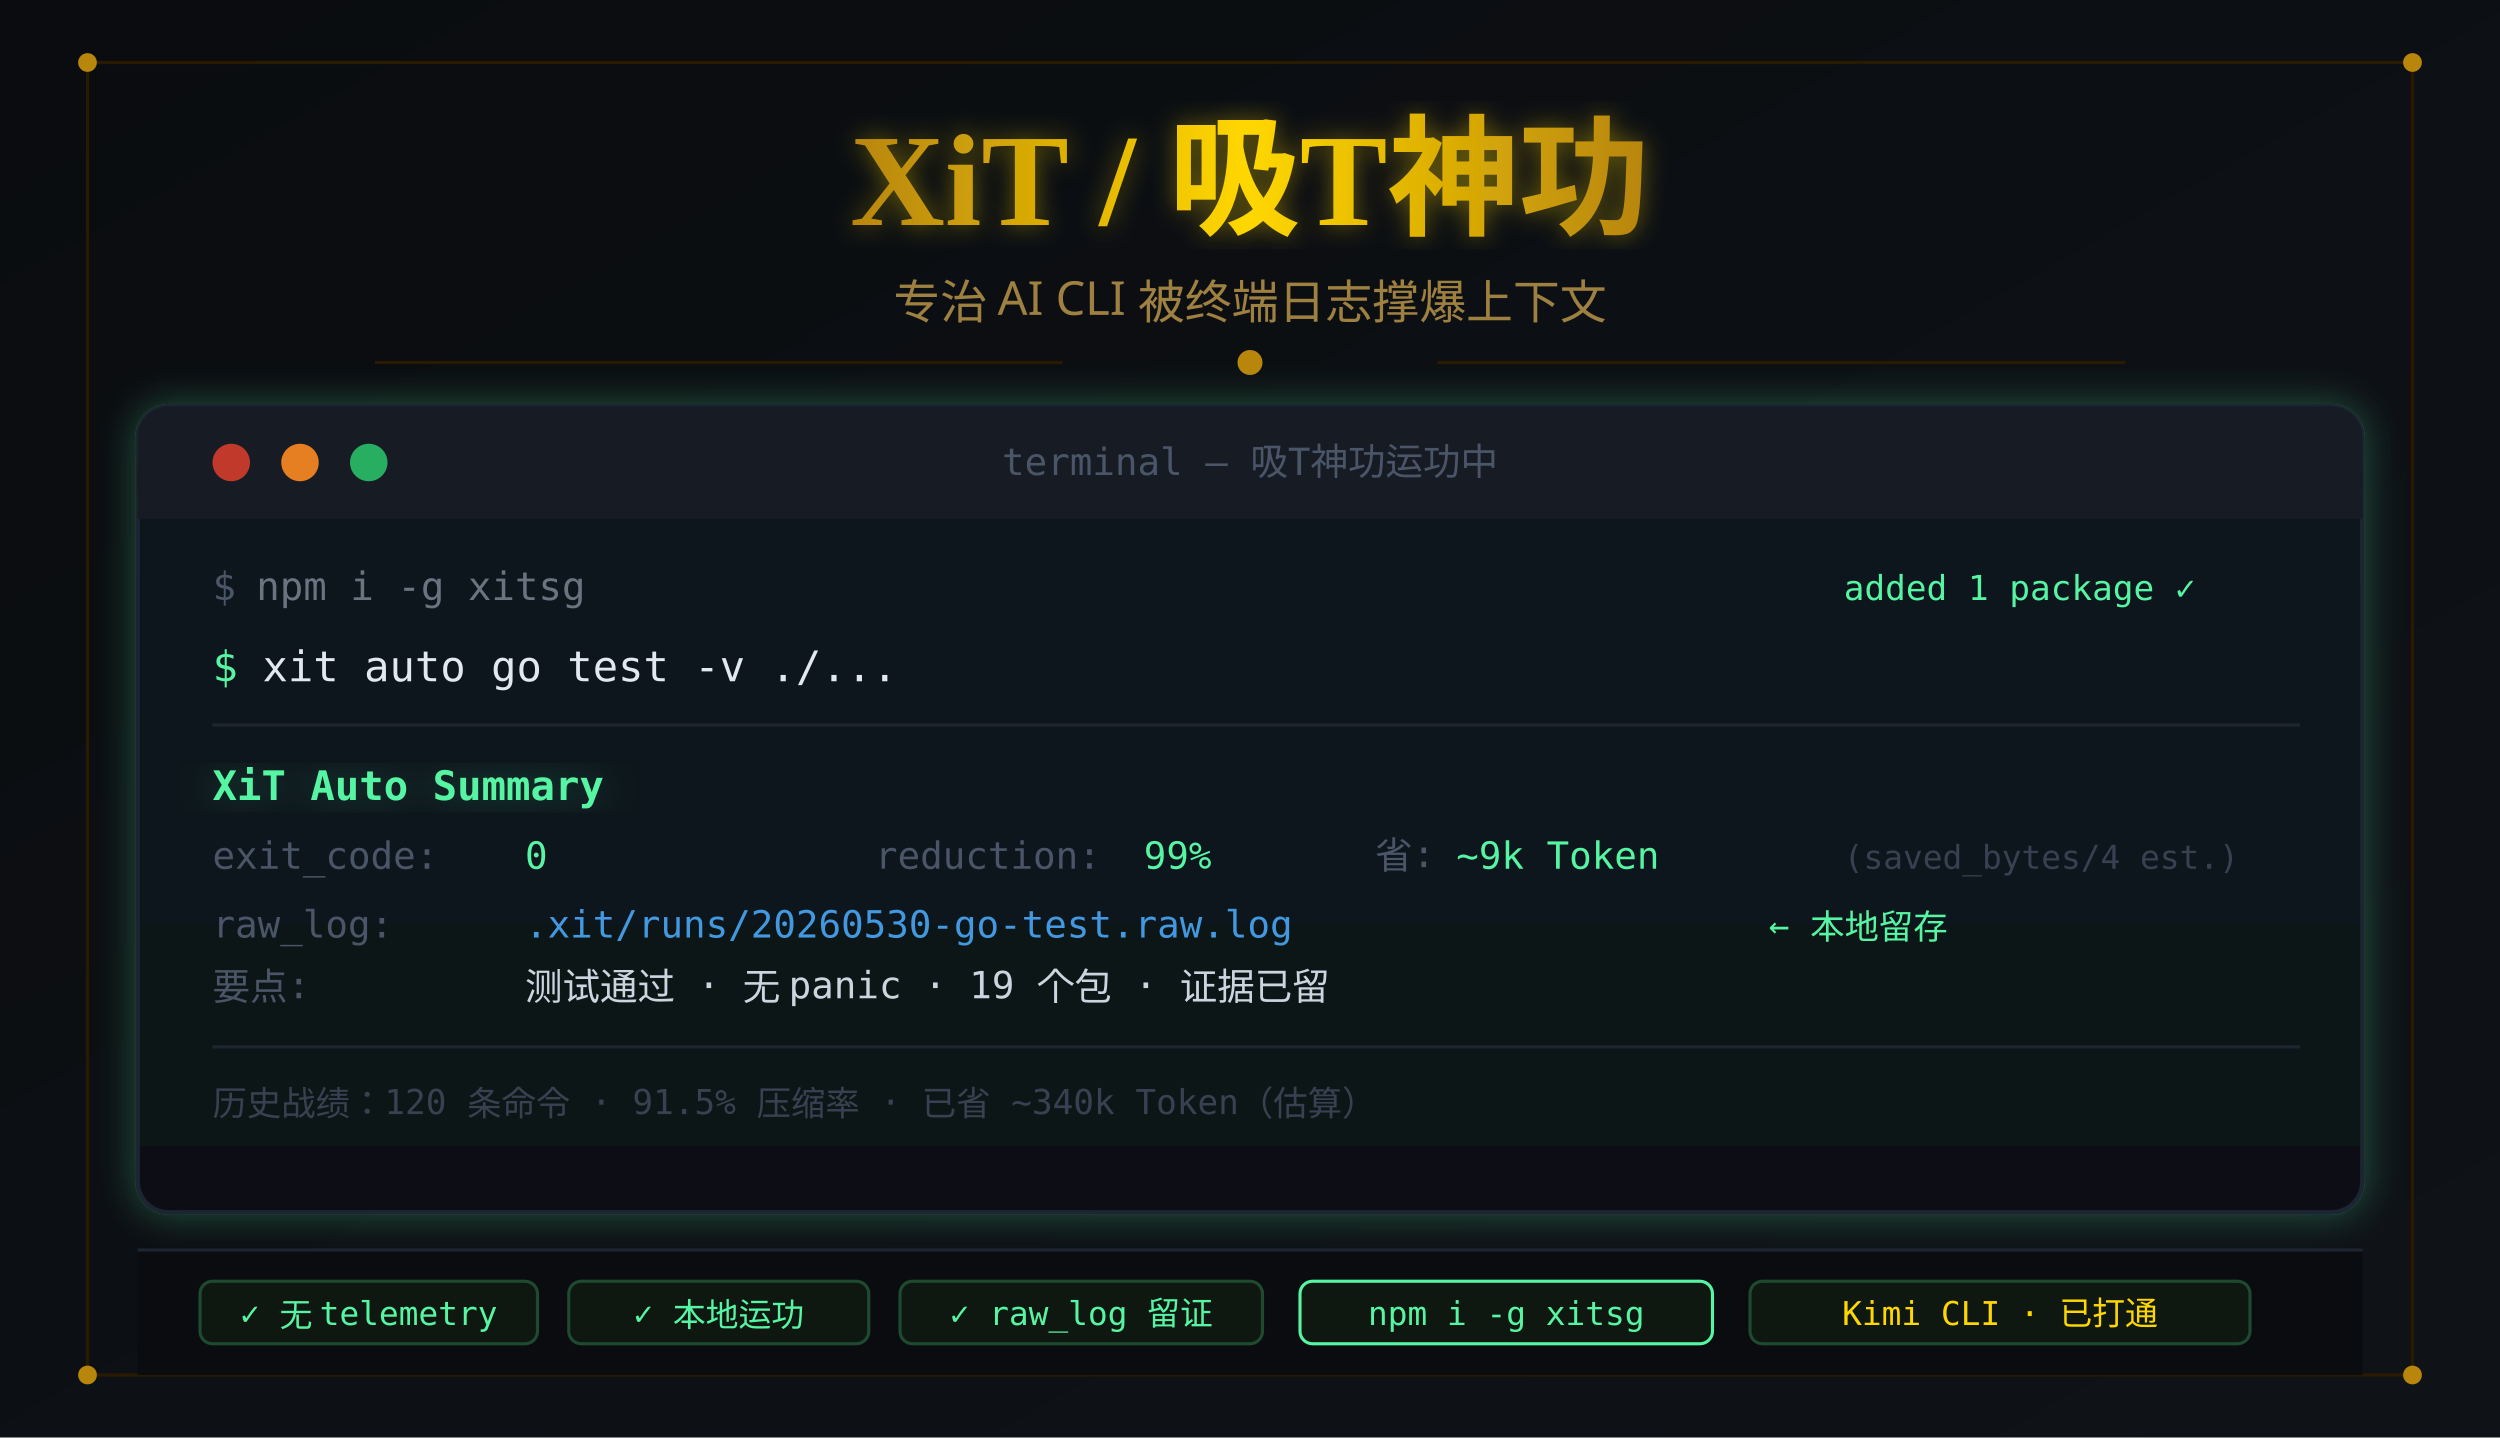
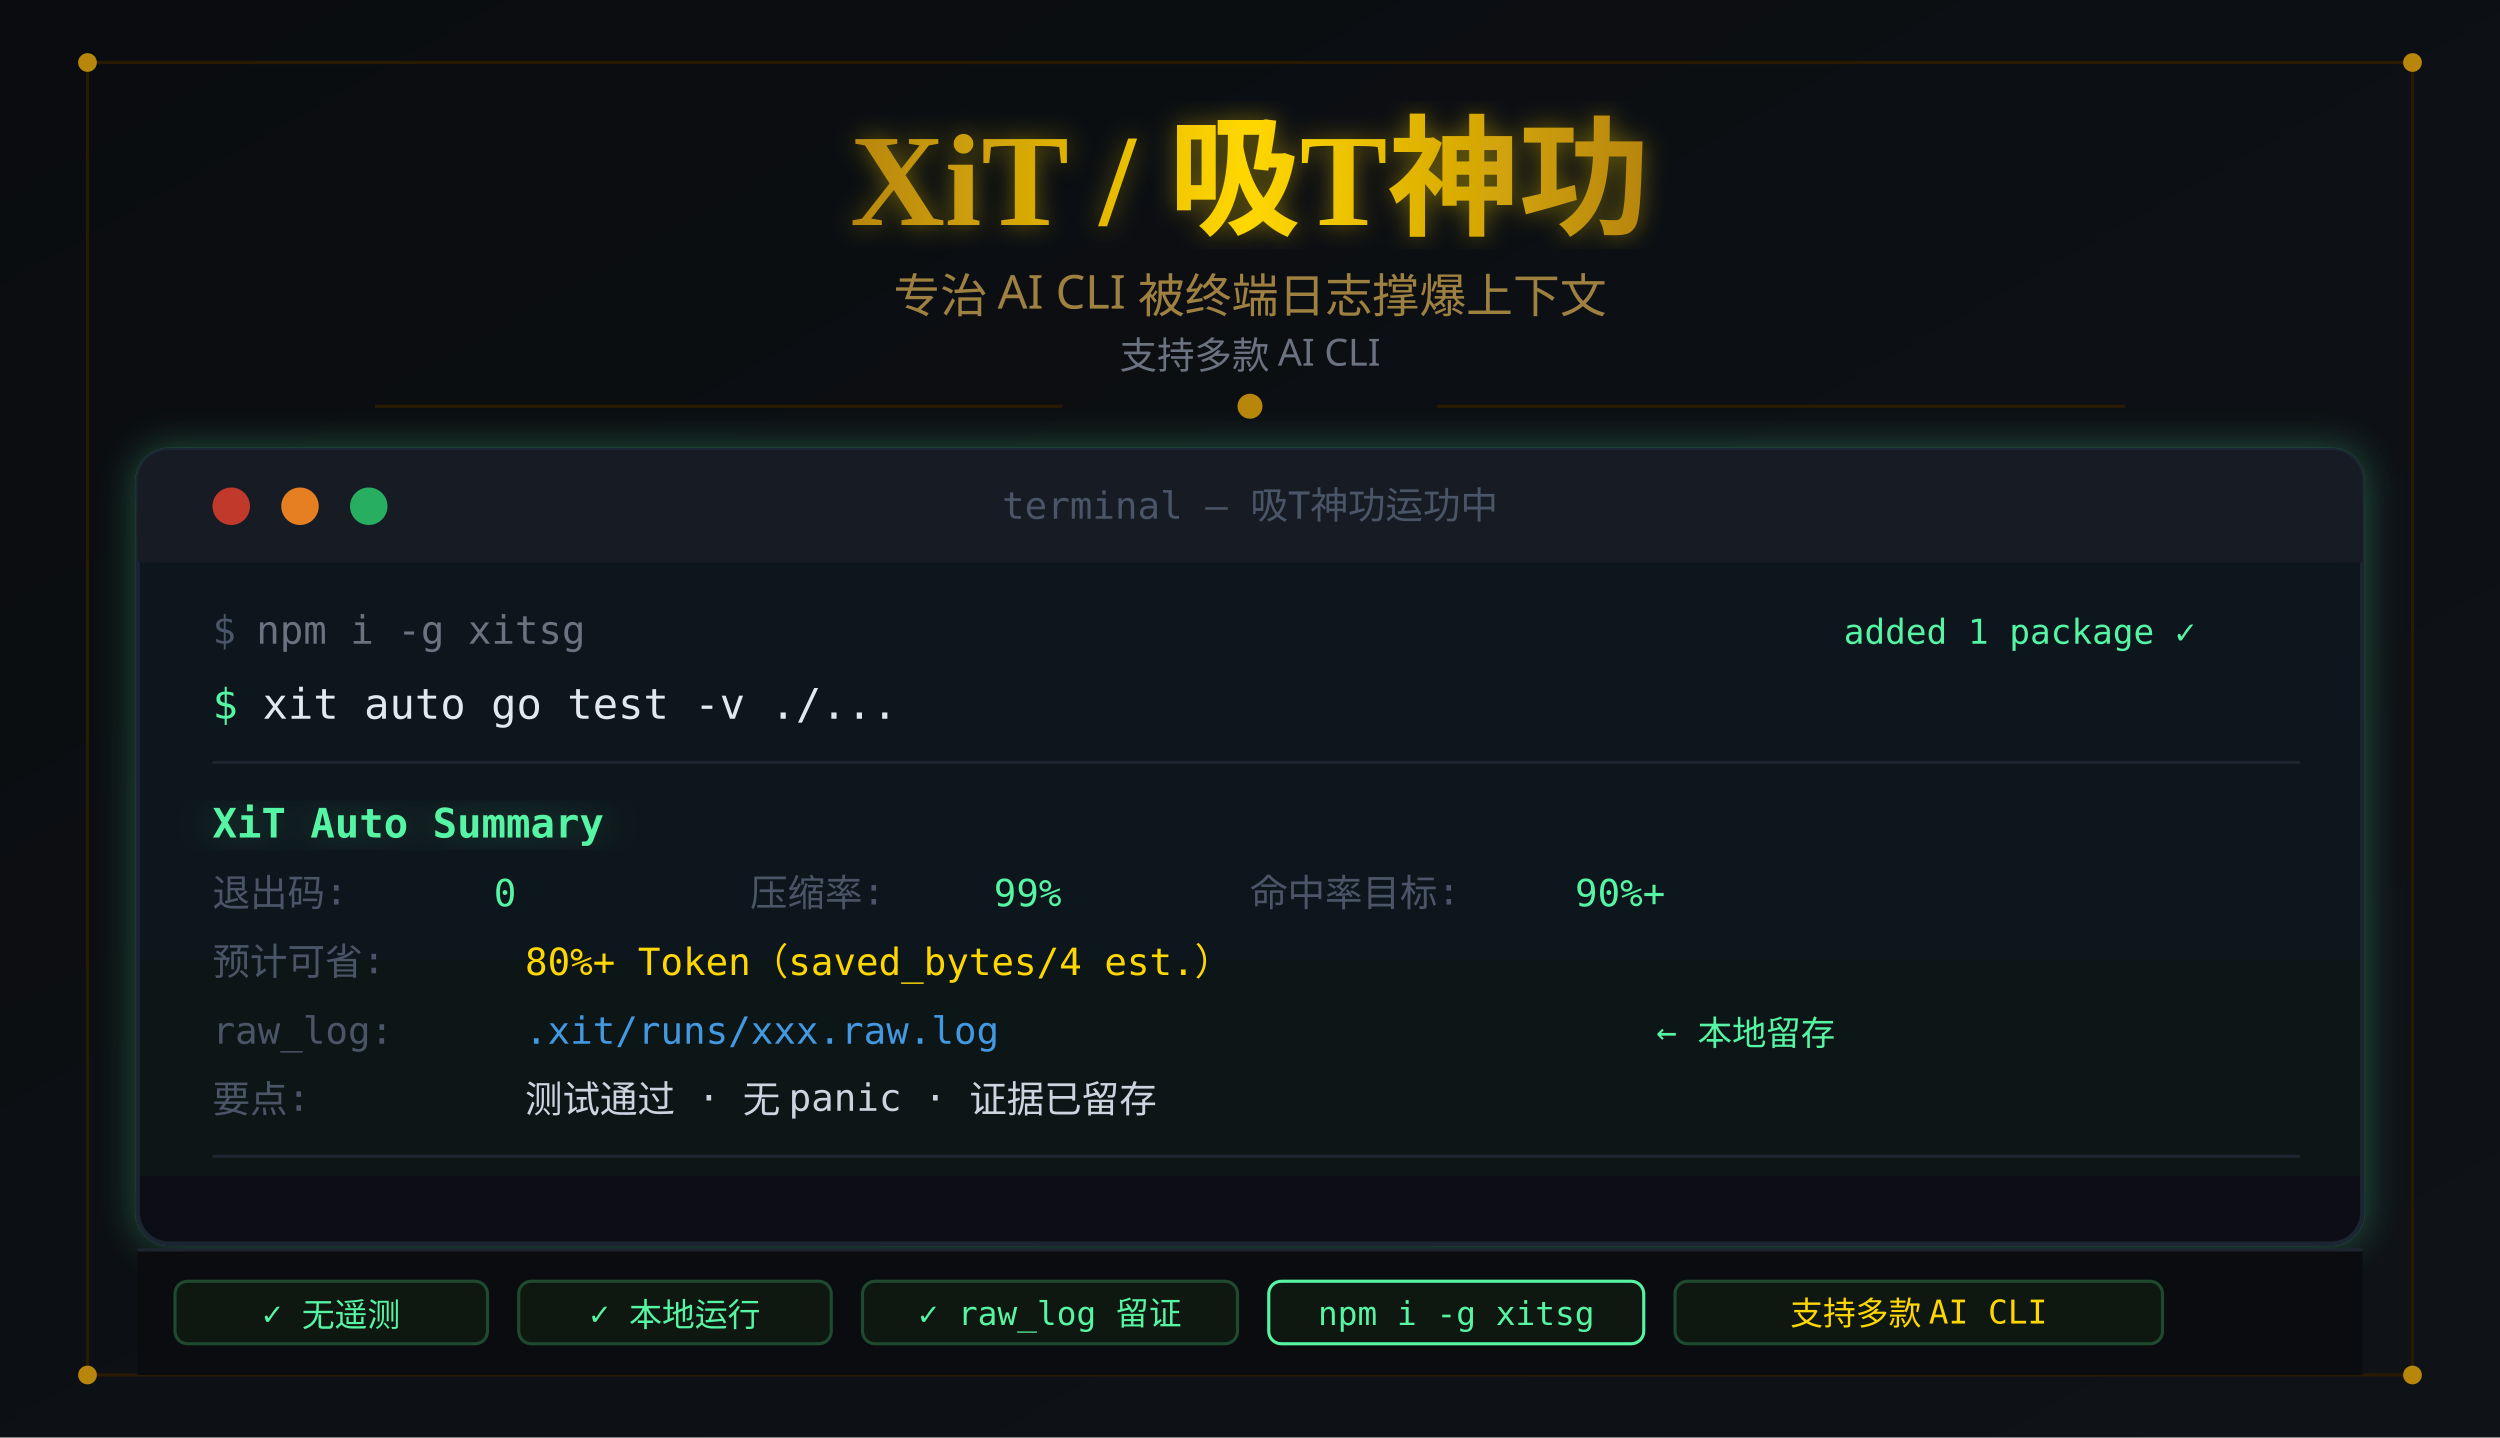
<svg xmlns="http://www.w3.org/2000/svg" viewBox="0 0 800 460" width="800" height="460">
  <defs>
    <linearGradient id="hbg" x1="0" y1="0" x2="1" y2="1">
      <stop offset="0%" stop-color="#0a0c0f" />
      <stop offset="100%" stop-color="#0f1318" />
    </linearGradient>
    <linearGradient id="cardBg" x1="0" y1="0" x2="0" y2="1">
      <stop offset="0%" stop-color="#12171e" />
      <stop offset="100%" stop-color="#0d1117" />
    </linearGradient>
    <linearGradient id="goldGrad" x1="0" y1="0" x2="1" y2="0">
      <stop offset="0%" stop-color="#b8860b" />
      <stop offset="50%" stop-color="#ffd700" />
      <stop offset="100%" stop-color="#b8860b" />
    </linearGradient>
    <filter id="glow">
      <feDropShadow dx="0" dy="0" stdDeviation="6" flood-color="#56f5a3" flood-opacity="0.3" />
    </filter>
    <filter id="goldGlow">
      <feDropShadow dx="0" dy="0" stdDeviation="4" flood-color="#ffd700" flood-opacity="0.4" />
    </filter>
  </defs>
  <rect width="800" height="460" fill="url(#hbg)" />
  <line x1="28" y1="20" x2="28" y2="440" stroke="#2a1a00" stroke-width="1" />
  <line x1="772" y1="20" x2="772" y2="440" stroke="#2a1a00" stroke-width="1" />
  <line x1="28" y1="20" x2="772" y2="20" stroke="#2a1a00" stroke-width="1" />
  <line x1="28" y1="440" x2="772" y2="440" stroke="#2a1a00" stroke-width="1" />
  <circle cx="28" cy="20" r="3" fill="#b8860b" />
  <circle cx="772" cy="20" r="3" fill="#b8860b" />
  <circle cx="28" cy="440" r="3" fill="#b8860b" />
  <circle cx="772" cy="440" r="3" fill="#b8860b" />
  <text x="400" y="72" font-family="Georgia, 'Times New Roman', serif" font-size="42" font-weight="bold" fill="url(#goldGrad)" text-anchor="middle" filter="url(#goldGlow)">XiT / 吸T神功</text>
-   <text x="400" y="102" font-family="'PingFang SC', 'Microsoft YaHei', sans-serif" font-size="15" fill="#9e8040" text-anchor="middle">专治 AI CLI 被终端日志撑爆上下文</text>
-   <line x1="120" y1="116" x2="340" y2="116" stroke="#2a1a00" stroke-width="1" />
-   <circle cx="400" cy="116" r="4" fill="#b8860b" />
-   <line x1="460" y1="116" x2="680" y2="116" stroke="#2a1a00" stroke-width="1" />
-   <rect x="44" y="130" width="712" height="258" rx="10" fill="url(#cardBg)" stroke="#1e2530" stroke-width="1.5" filter="url(#glow)" />
-   <rect x="44" y="130" width="712" height="36" rx="10" fill="#161b24" />
-   <rect x="44" y="150" width="712" height="16" fill="#161b24" />
-   <circle cx="74" cy="148" r="6" fill="#c0392b" />
-   <circle cx="96" cy="148" r="6" fill="#e67e22" />
-   <circle cx="118" cy="148" r="6" fill="#27ae60" />
-   <text x="400" y="152" font-family="ui-monospace, 'SF Mono', Menlo, monospace" font-size="12" fill="#4a5568" text-anchor="middle">terminal — 吸T神功运功中</text>
-   <text x="68" y="192" font-family="ui-monospace, 'SF Mono', Menlo, monospace" font-size="12.5" fill="#4a5568">$</text>
-   <text x="82" y="192" font-family="ui-monospace, 'SF Mono', Menlo, monospace" font-size="12.5" fill="#6b7280">npm i -g xitsg</text>
-   <text x="590" y="192" font-family="ui-monospace, 'SF Mono', Menlo, monospace" font-size="11" fill="#56f5a3">added 1 package ✓</text>
-   <text x="68" y="218" font-family="ui-monospace, 'SF Mono', Menlo, monospace" font-size="13.5" fill="#56f5a3">$</text>
-   <text x="84" y="218" font-family="ui-monospace, 'SF Mono', Menlo, monospace" font-size="13.5" fill="#e2e8f0">xit auto go test -v ./...</text>
-   <line x1="68" y1="232" x2="736" y2="232" stroke="#1e2530" stroke-width="1" />
-   <text x="68" y="256" font-family="ui-monospace, 'SF Mono', Menlo, monospace" font-size="13" fill="#56f5a3" font-weight="bold" filter="url(#glow)">XiT Auto Summary</text>
-   <text x="68" y="278" font-family="ui-monospace, 'SF Mono', Menlo, monospace" font-size="12" fill="#4a5568">exit_code:  </text>
-   <text x="168" y="278" font-family="ui-monospace, 'SF Mono', Menlo, monospace" font-size="12" fill="#56f5a3">0</text>
-   <text x="280" y="278" font-family="ui-monospace, 'SF Mono', Menlo, monospace" font-size="12" fill="#4a5568">reduction:</text>
-   <text x="366" y="278" font-family="ui-monospace, 'SF Mono', Menlo, monospace" font-size="12" fill="#56f5a3">99%</text>
-   <text x="440" y="278" font-family="ui-monospace, 'SF Mono', Menlo, monospace" font-size="12" fill="#4a5568">省:</text>
-   <text x="466" y="278" font-family="ui-monospace, 'SF Mono', Menlo, monospace" font-size="12" fill="#56f5a3">~9k Token</text>
-   <text x="590" y="278" font-family="ui-monospace, 'SF Mono', Menlo, monospace" font-size="10.5" fill="#374151">(saved_bytes/4 est.)</text>
-   <text x="68" y="300" font-family="ui-monospace, 'SF Mono', Menlo, monospace" font-size="12" fill="#4a5568">raw_log:    </text>
-   <text x="168" y="300" font-family="ui-monospace, 'SF Mono', Menlo, monospace" font-size="12" fill="#4299e1">.xit/runs/20260530-go-test.raw.log</text>
-   <text x="566" y="300" font-family="ui-monospace, 'SF Mono', Menlo, monospace" font-size="11" fill="#56f5a3">← 本地留存</text>
-   <text x="68" y="320" font-family="ui-monospace, 'SF Mono', Menlo, monospace" font-size="12" fill="#4a5568">要点:       </text>
-   <text x="168" y="320" font-family="ui-monospace, 'SF Mono', Menlo, monospace" font-size="12" fill="#cbd5e0">测试通过 · 无 panic · 19 个包 · 证据已留</text>
-   <line x1="68" y1="335" x2="736" y2="335" stroke="#1e2530" stroke-width="1" />
-   <text x="68" y="357" font-family="ui-monospace, 'SF Mono', Menlo, monospace" font-size="11" fill="#374151">历史战绩：120 条命令 · 91.5% 压缩率 · 已省 ~340k Token（估算）</text>
+   <text x="400" y="100" font-family="'PingFang SC', 'Microsoft YaHei', sans-serif" font-size="15" fill="#9e8040" text-anchor="middle">专治 AI CLI 被终端日志撑爆上下文</text>
+   <text x="400" y="118" font-family="'PingFang SC', 'Microsoft YaHei', sans-serif" font-size="12" fill="#6b7280" text-anchor="middle">支持多款 AI CLI</text>
+   <line x1="120" y1="130" x2="340" y2="130" stroke="#2a1a00" stroke-width="1" />
+   <circle cx="400" cy="130" r="4" fill="#b8860b" />
+   <line x1="460" y1="130" x2="680" y2="130" stroke="#2a1a00" stroke-width="1" />
+   <rect x="44" y="144" width="712" height="254" rx="10" fill="url(#cardBg)" stroke="#1e2530" stroke-width="1.5" filter="url(#glow)" />
+   <rect x="44" y="144" width="712" height="36" rx="10" fill="#161b24" />
+   <rect x="44" y="164" width="712" height="16" fill="#161b24" />
+   <circle cx="74" cy="162" r="6" fill="#c0392b" />
+   <circle cx="96" cy="162" r="6" fill="#e67e22" />
+   <circle cx="118" cy="162" r="6" fill="#27ae60" />
+   <text x="400" y="166" font-family="ui-monospace, 'SF Mono', Menlo, monospace" font-size="12" fill="#4a5568" text-anchor="middle">terminal — 吸T神功运功中</text>
+   <text x="68" y="206" font-family="ui-monospace, 'SF Mono', Menlo, monospace" font-size="12.5" fill="#4a5568">$</text>
+   <text x="82" y="206" font-family="ui-monospace, 'SF Mono', Menlo, monospace" font-size="12.5" fill="#6b7280">npm i -g xitsg</text>
+   <text x="590" y="206" font-family="ui-monospace, 'SF Mono', Menlo, monospace" font-size="11" fill="#56f5a3">added 1 package ✓</text>
+   <text x="68" y="230" font-family="ui-monospace, 'SF Mono', Menlo, monospace" font-size="13.5" fill="#56f5a3">$</text>
+   <text x="84" y="230" font-family="ui-monospace, 'SF Mono', Menlo, monospace" font-size="13.5" fill="#e2e8f0">xit auto go test -v ./...</text>
+   <line x1="68" y1="244" x2="736" y2="244" stroke="#1e2530" stroke-width="1" />
+   <text x="68" y="268" font-family="ui-monospace, 'SF Mono', Menlo, monospace" font-size="13" fill="#56f5a3" font-weight="bold" filter="url(#glow)">XiT Auto Summary</text>
+   <text x="68" y="290" font-family="ui-monospace, 'SF Mono', Menlo, monospace" font-size="12" fill="#4a5568">退出码:  </text>
+   <text x="158" y="290" font-family="ui-monospace, 'SF Mono', Menlo, monospace" font-size="12" fill="#56f5a3">0</text>
+   <text x="240" y="290" font-family="ui-monospace, 'SF Mono', Menlo, monospace" font-size="12" fill="#4a5568">压缩率:</text>
+   <text x="318" y="290" font-family="ui-monospace, 'SF Mono', Menlo, monospace" font-size="12" fill="#56f5a3">99%</text>
+   <text x="400" y="290" font-family="ui-monospace, 'SF Mono', Menlo, monospace" font-size="12" fill="#4a5568">命中率目标:</text>
+   <text x="504" y="290" font-family="ui-monospace, 'SF Mono', Menlo, monospace" font-size="12" fill="#56f5a3">90%+</text>
+   <text x="68" y="312" font-family="ui-monospace, 'SF Mono', Menlo, monospace" font-size="12" fill="#4a5568">预计可省:  </text>
+   <text x="168" y="312" font-family="ui-monospace, 'SF Mono', Menlo, monospace" font-size="12" fill="#ffd700">80%+ Token（saved_bytes/4 est.）</text>
+   <text x="68" y="334" font-family="ui-monospace, 'SF Mono', Menlo, monospace" font-size="12" fill="#4a5568">raw_log:   </text>
+   <text x="168" y="334" font-family="ui-monospace, 'SF Mono', Menlo, monospace" font-size="12" fill="#4299e1">.xit/runs/xxx.raw.log</text>
+   <text x="530" y="334" font-family="ui-monospace, 'SF Mono', Menlo, monospace" font-size="11" fill="#56f5a3">← 本地留存</text>
+   <text x="68" y="356" font-family="ui-monospace, 'SF Mono', Menlo, monospace" font-size="12" fill="#4a5568">要点:       </text>
+   <text x="168" y="356" font-family="ui-monospace, 'SF Mono', Menlo, monospace" font-size="12" fill="#cbd5e0">测试通过 · 无 panic · 证据已留存</text>
+   <line x1="68" y1="370" x2="736" y2="370" stroke="#1e2530" stroke-width="1" />
  <rect x="44" y="400" width="712" height="40" rx="0" fill="#0a0c0f" />
  <line x1="44" y1="400" x2="756" y2="400" stroke="#1e2530" stroke-width="1" />
-   <rect x="64" y="410" width="108" height="20" rx="4" fill="#0f1810" stroke="#1e4a30" stroke-width="1" />
-   <text x="118" y="424" font-family="ui-monospace, 'SF Mono', Menlo, monospace" font-size="10.5" fill="#56f5a3" text-anchor="middle">✓ 无 telemetry</text>
-   <rect x="182" y="410" width="96" height="20" rx="4" fill="#0f1810" stroke="#1e4a30" stroke-width="1" />
-   <text x="230" y="424" font-family="ui-monospace, 'SF Mono', Menlo, monospace" font-size="10.5" fill="#56f5a3" text-anchor="middle">✓ 本地运功</text>
-   <rect x="288" y="410" width="116" height="20" rx="4" fill="#0f1810" stroke="#1e4a30" stroke-width="1" />
-   <text x="346" y="424" font-family="ui-monospace, 'SF Mono', Menlo, monospace" font-size="10.5" fill="#56f5a3" text-anchor="middle">✓ raw_log 留证</text>
-   <rect x="416" y="410" width="132" height="20" rx="4" fill="#0f1810" stroke="#56f5a3" stroke-width="1" />
-   <text x="482" y="424" font-family="ui-monospace, 'SF Mono', Menlo, monospace" font-size="10.5" fill="#56f5a3" text-anchor="middle">npm i -g xitsg</text>
-   <rect x="560" y="410" width="160" height="20" rx="4" fill="#0f1810" stroke="#1e4a30" stroke-width="1" />
-   <text x="640" y="424" font-family="ui-monospace, 'SF Mono', Menlo, monospace" font-size="10.5" fill="#ffd700" text-anchor="middle">Kimi CLI · 已打通</text>
+   <rect x="56" y="410" width="100" height="20" rx="4" fill="#0f1810" stroke="#1e4a30" stroke-width="1" />
+   <text x="106" y="424" font-family="ui-monospace, 'SF Mono', Menlo, monospace" font-size="10.5" fill="#56f5a3" text-anchor="middle">✓ 无遥测</text>
+   <rect x="166" y="410" width="100" height="20" rx="4" fill="#0f1810" stroke="#1e4a30" stroke-width="1" />
+   <text x="216" y="424" font-family="ui-monospace, 'SF Mono', Menlo, monospace" font-size="10.5" fill="#56f5a3" text-anchor="middle">✓ 本地运行</text>
+   <rect x="276" y="410" width="120" height="20" rx="4" fill="#0f1810" stroke="#1e4a30" stroke-width="1" />
+   <text x="336" y="424" font-family="ui-monospace, 'SF Mono', Menlo, monospace" font-size="10.5" fill="#56f5a3" text-anchor="middle">✓ raw_log 留证</text>
+   <rect x="406" y="410" width="120" height="20" rx="4" fill="#0f1810" stroke="#56f5a3" stroke-width="1" />
+   <text x="466" y="424" font-family="ui-monospace, 'SF Mono', Menlo, monospace" font-size="10.5" fill="#56f5a3" text-anchor="middle">npm i -g xitsg</text>
+   <rect x="536" y="410" width="156" height="20" rx="4" fill="#0f1810" stroke="#1e4a30" stroke-width="1" />
+   <text x="614" y="424" font-family="ui-monospace, 'SF Mono', Menlo, monospace" font-size="10.5" fill="#ffd700" text-anchor="middle">支持多款 AI CLI</text>
</svg>
